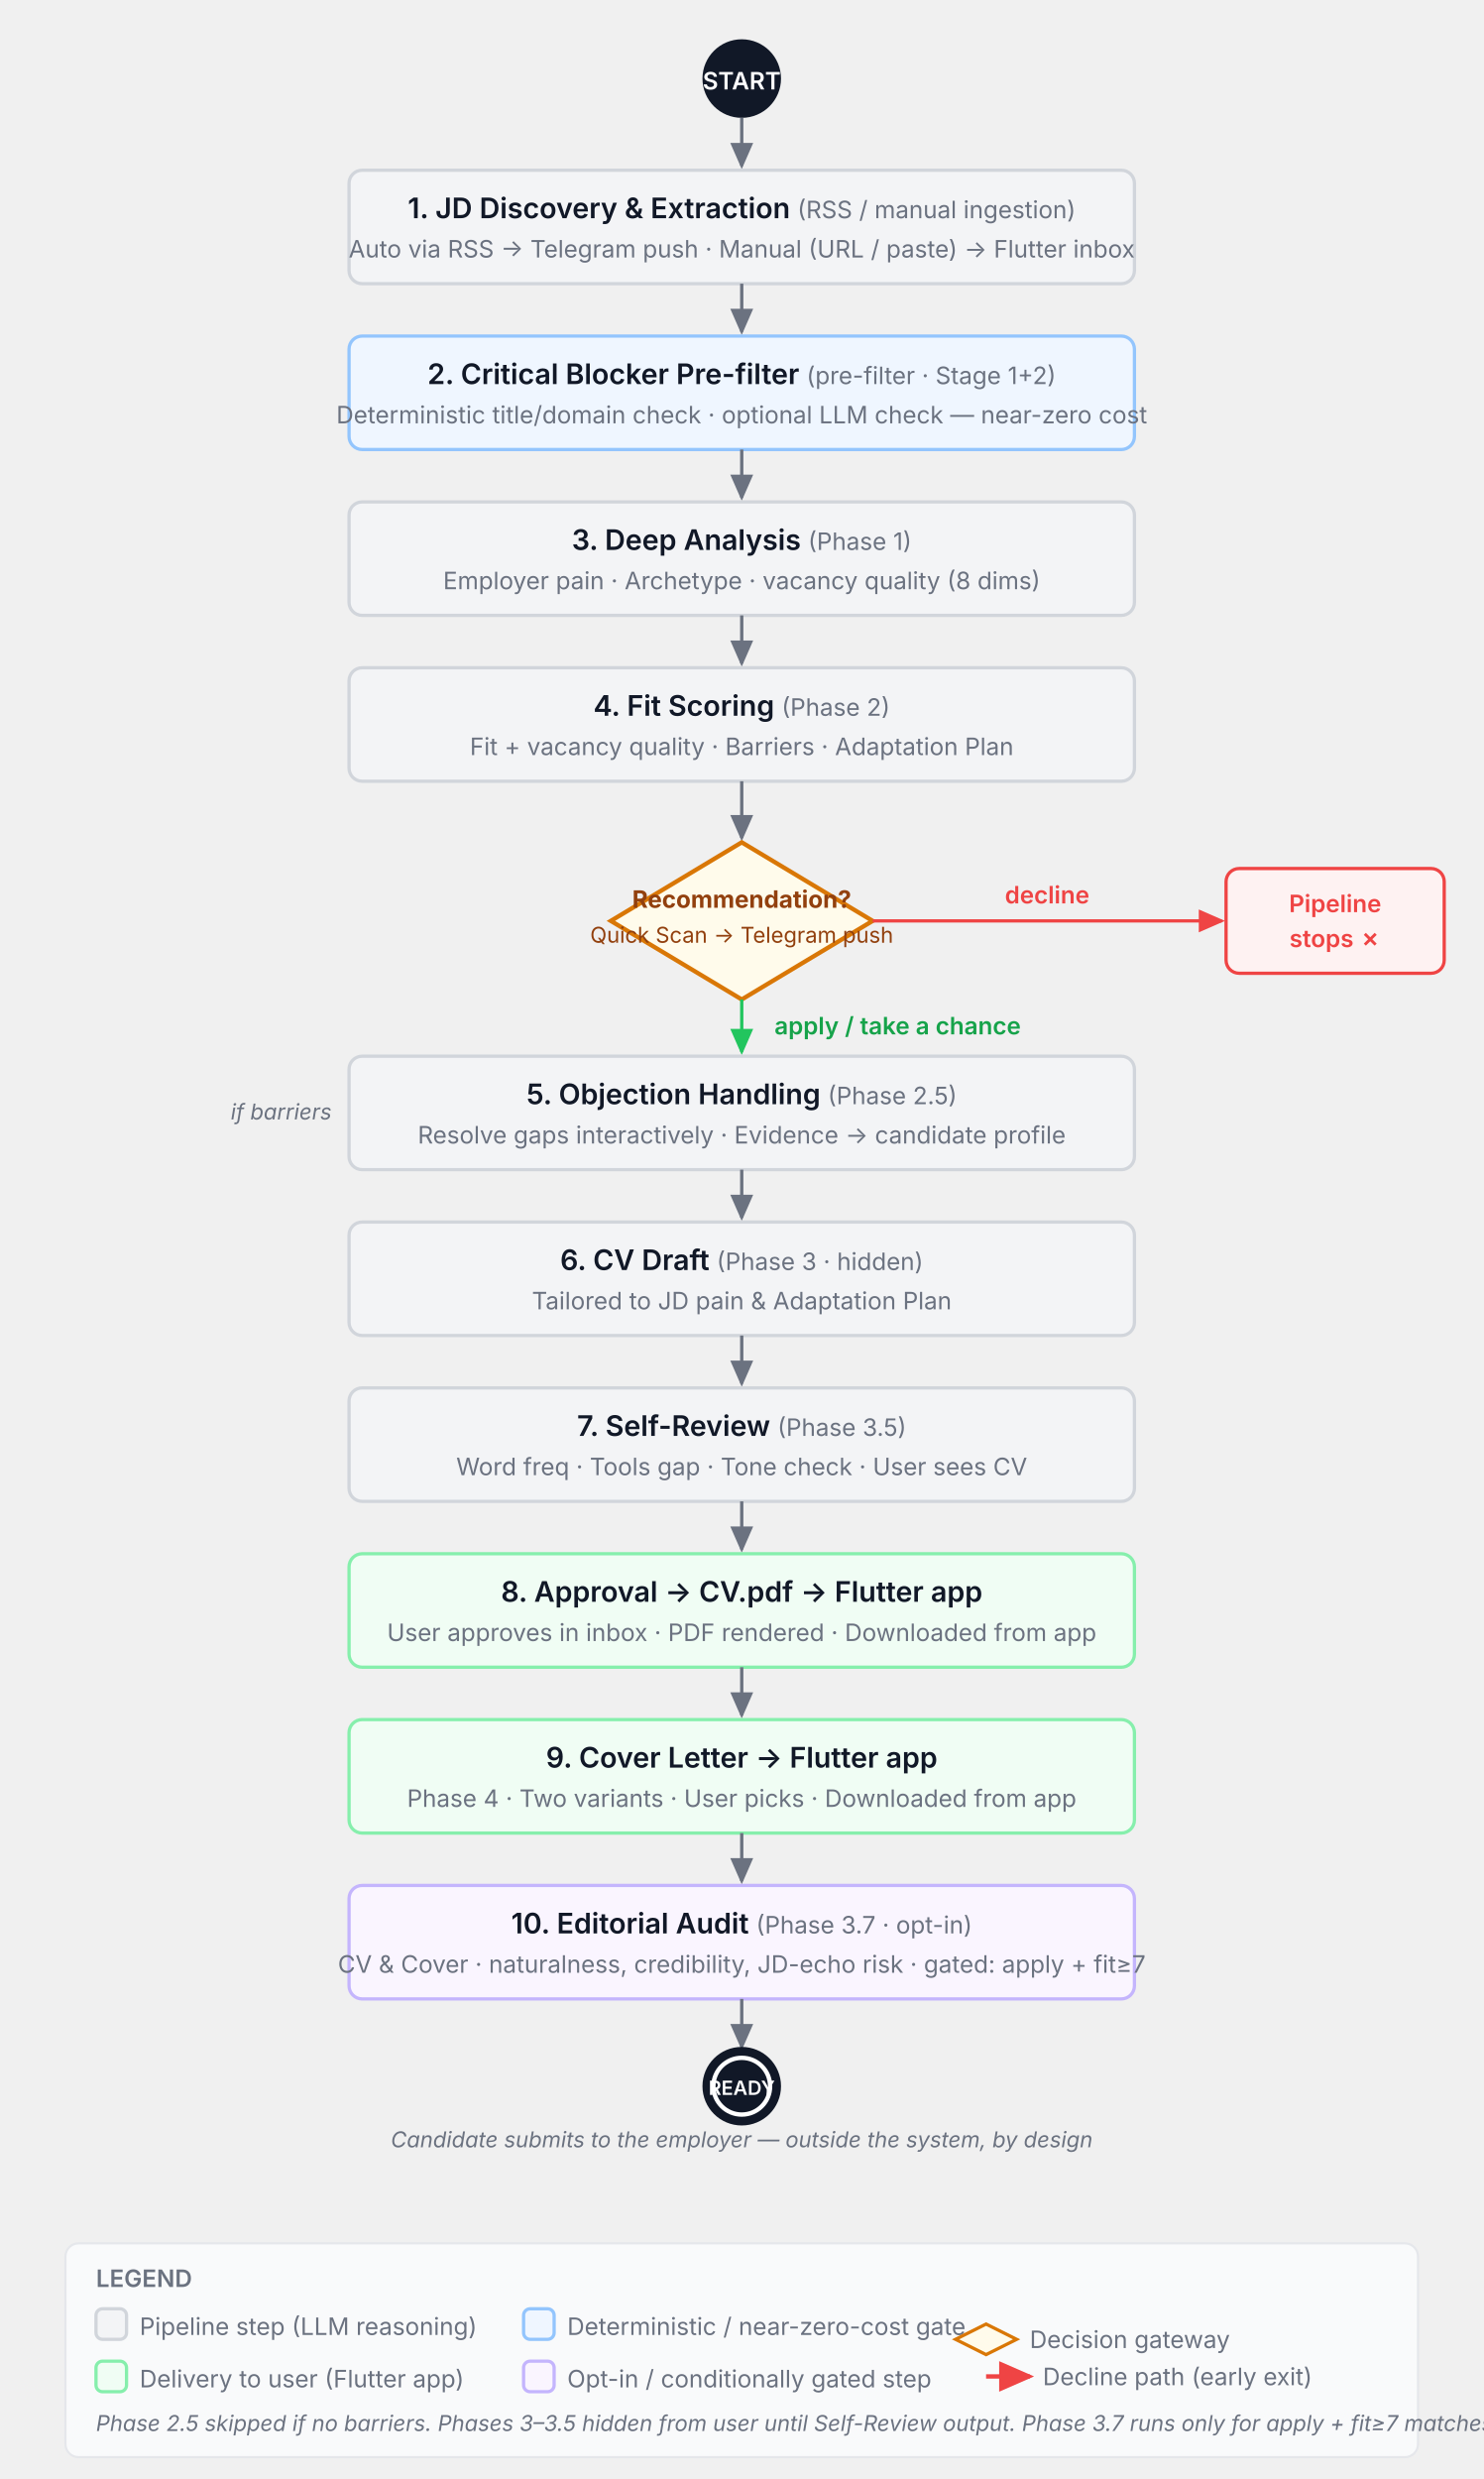
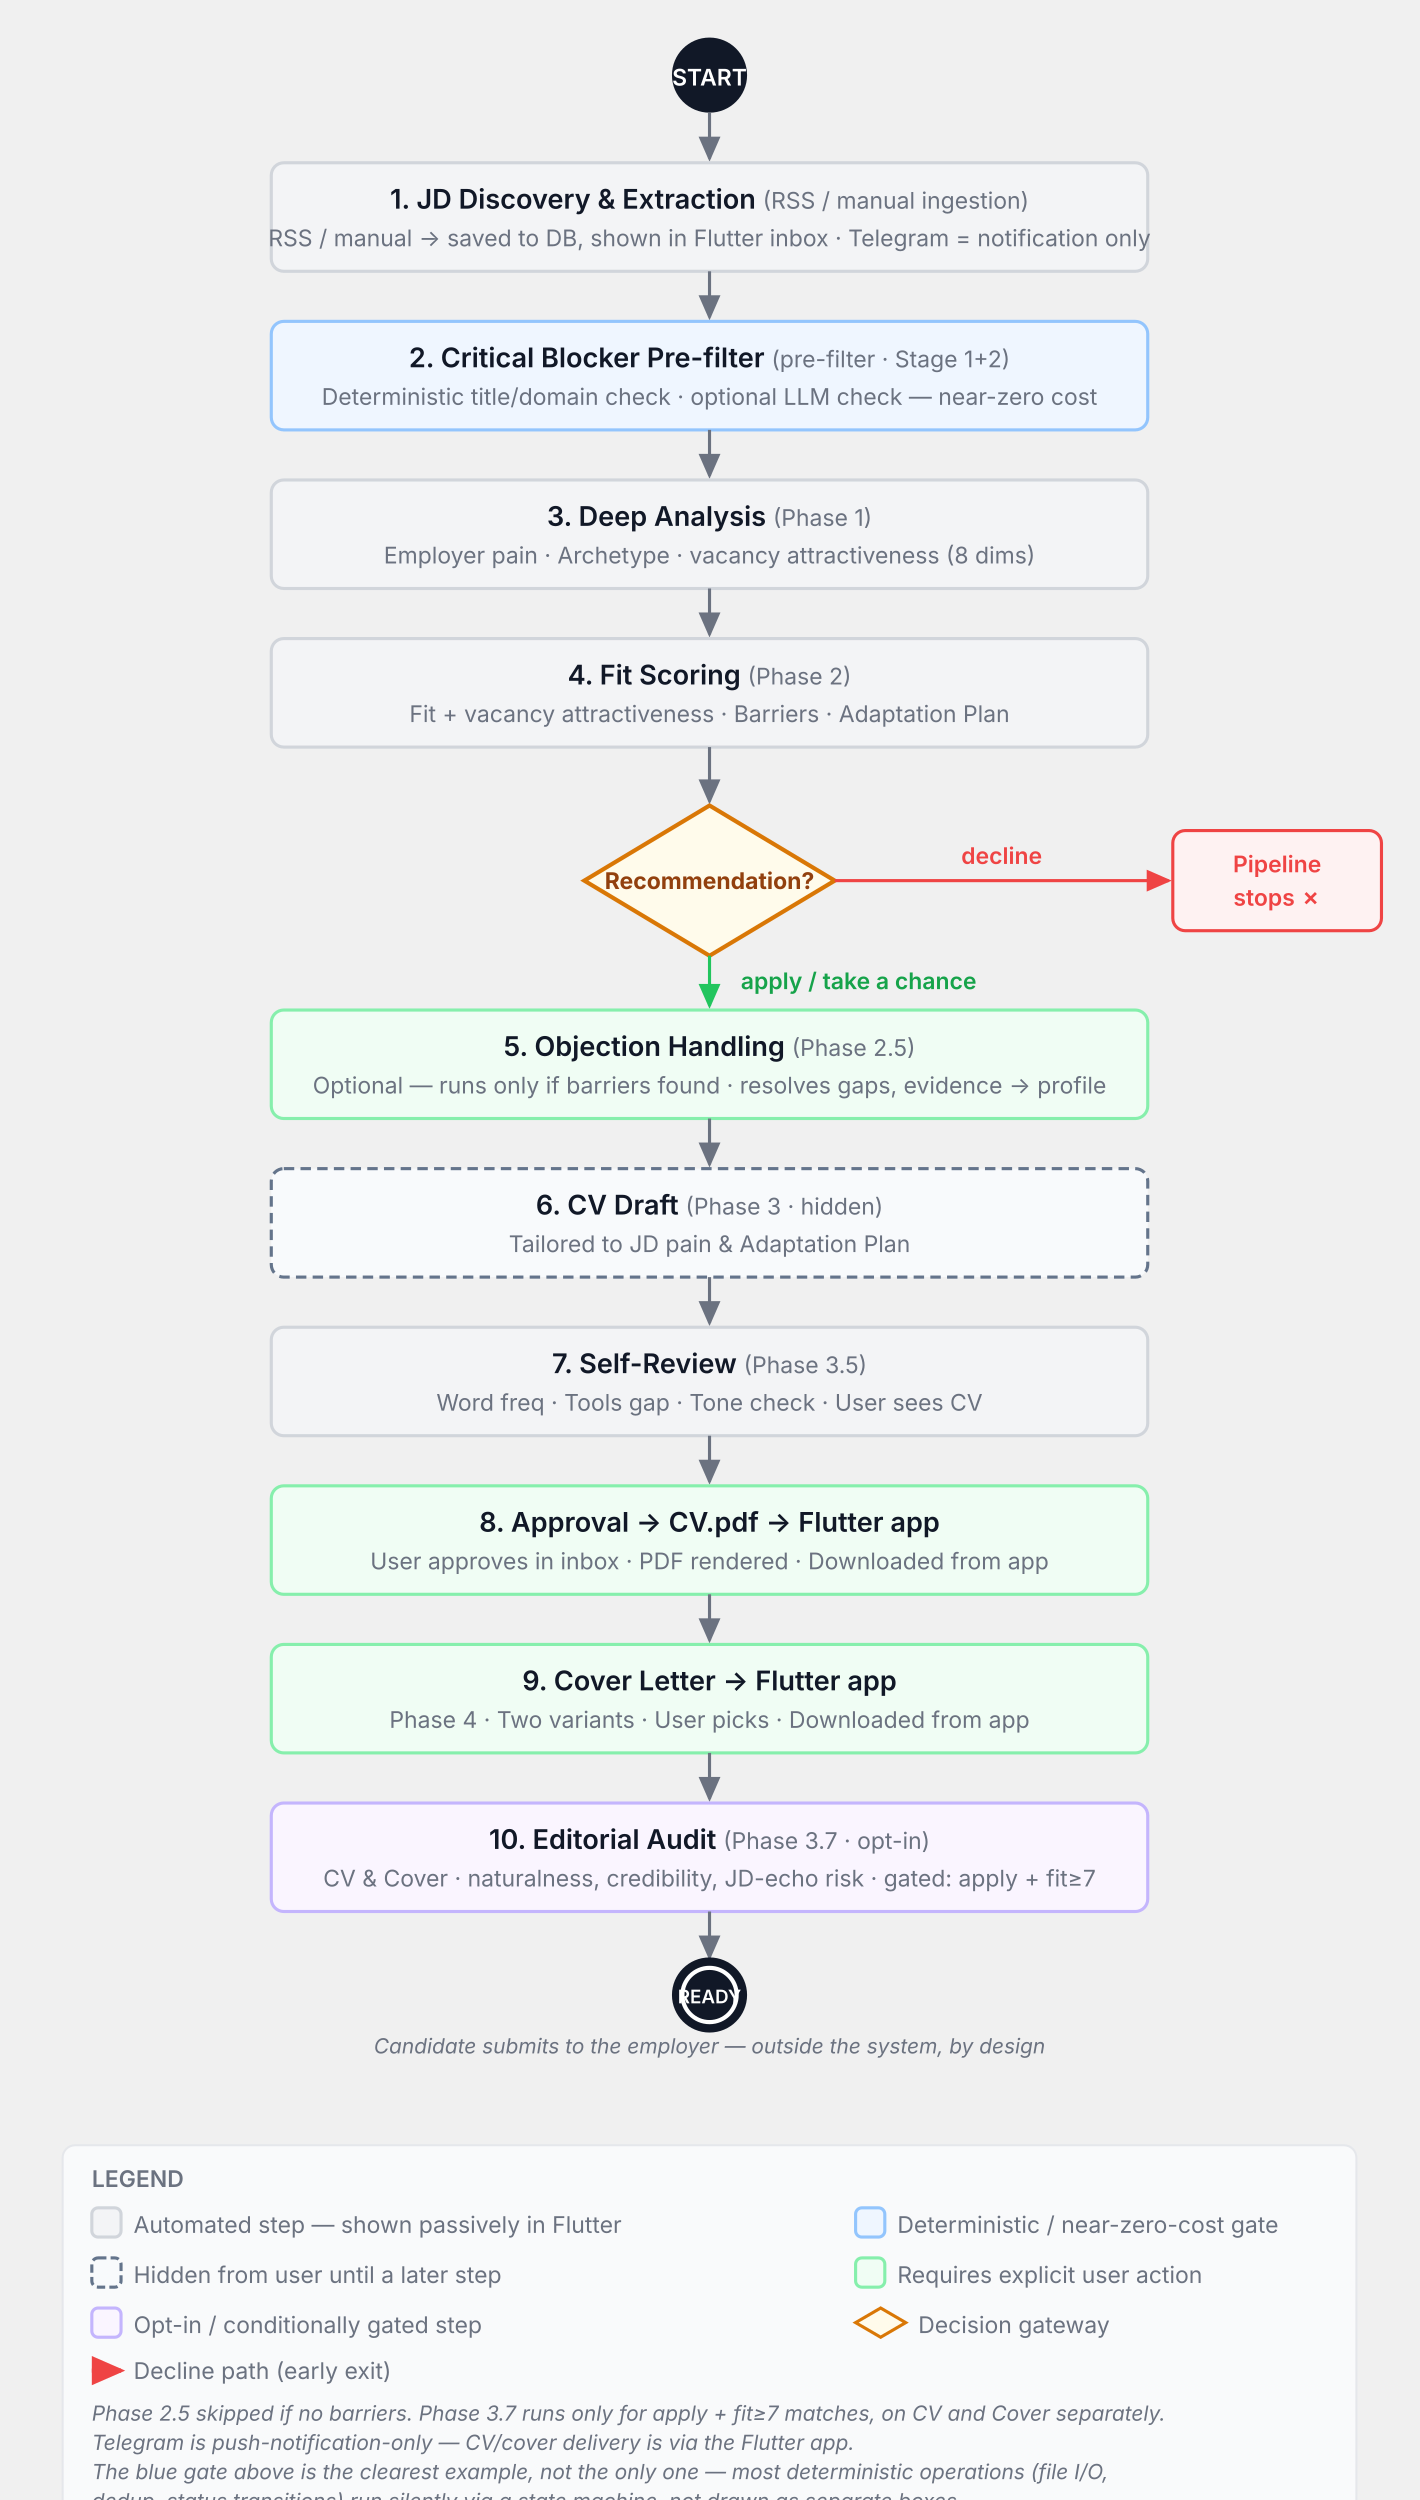
- <svg xmlns="http://www.w3.org/2000/svg" viewBox="0 0 680 1136" font-family="system-ui, -apple-system, sans-serif">
+ <svg xmlns="http://www.w3.org/2000/svg" viewBox="0 0 680 1198" font-family="system-ui, -apple-system, sans-serif">
  <defs>
    <marker id="arrow" markerWidth="8" markerHeight="8" refX="7" refY="3.5" orient="auto">
      <path d="M0,0 L0,7 L8,3.5 Z" fill="#6b7280" />
    </marker>
    <marker id="arrow-red" markerWidth="8" markerHeight="8" refX="7" refY="3.5" orient="auto">
      <path d="M0,0 L0,7 L8,3.5 Z" fill="#ef4444" />
    </marker>
    <marker id="arrow-green" markerWidth="8" markerHeight="8" refX="7" refY="3.5" orient="auto">
      <path d="M0,0 L0,7 L8,3.5 Z" fill="#22c55e" />
    </marker>
  </defs>
  <circle cx="340" cy="36" r="18" fill="#111827" />
  <text x="340" y="41" text-anchor="middle" fill="white" font-size="11" font-weight="600">START</text>
  <line x1="340" y1="54" x2="340" y2="76" stroke="#6b7280" stroke-width="1.5" marker-end="url(#arrow)" />
-   <rect x="160" y="78" width="360" height="52" rx="6" fill="#f3f4f6" stroke="#d1d5db" stroke-width="1.5" />
+   <rect x="130" y="78" width="420" height="52" rx="6" fill="#f3f4f6" stroke="#d1d5db" stroke-width="1.5" />
  <text x="340" y="100" text-anchor="middle" fill="#111827" font-size="13" font-weight="600">1. JD Discovery &amp; Extraction  <tspan fill="#6b7280" font-weight="400" font-size="11">(RSS / manual ingestion)</tspan>
  </text>
-   <text x="340" y="118" text-anchor="middle" fill="#6b7280" font-size="11">Auto via RSS → Telegram push  ·  Manual (URL / paste) → Flutter inbox</text>
+   <text x="340" y="118" text-anchor="middle" fill="#6b7280" font-size="11">RSS / manual → saved to DB, shown in Flutter inbox · Telegram = notification only</text>
  <line x1="340" y1="130" x2="340" y2="152" stroke="#6b7280" stroke-width="1.5" marker-end="url(#arrow)" />
-   <rect x="160" y="154" width="360" height="52" rx="6" fill="#eff6ff" stroke="#93c5fd" stroke-width="1.5" />
+   <rect x="130" y="154" width="420" height="52" rx="6" fill="#eff6ff" stroke="#93c5fd" stroke-width="1.5" />
  <text x="340" y="176" text-anchor="middle" fill="#111827" font-size="13" font-weight="600">2. Critical Blocker Pre-filter  <tspan fill="#6b7280" font-weight="400" font-size="11">(pre-filter · Stage 1+2)</tspan>
  </text>
  <text x="340" y="194" text-anchor="middle" fill="#6b7280" font-size="11">Deterministic title/domain check · optional LLM check — near-zero cost</text>
  <line x1="340" y1="206" x2="340" y2="228" stroke="#6b7280" stroke-width="1.5" marker-end="url(#arrow)" />
-   <rect x="160" y="230" width="360" height="52" rx="6" fill="#f3f4f6" stroke="#d1d5db" stroke-width="1.5" />
+   <rect x="130" y="230" width="420" height="52" rx="6" fill="#f3f4f6" stroke="#d1d5db" stroke-width="1.5" />
  <text x="340" y="252" text-anchor="middle" fill="#111827" font-size="13" font-weight="600">3. Deep Analysis  <tspan fill="#6b7280" font-weight="400" font-size="11">(Phase 1)</tspan>
  </text>
-   <text x="340" y="270" text-anchor="middle" fill="#6b7280" font-size="11">Employer pain · Archetype · vacancy quality (8 dims)</text>
+   <text x="340" y="270" text-anchor="middle" fill="#6b7280" font-size="11">Employer pain · Archetype · vacancy attractiveness (8 dims)</text>
  <line x1="340" y1="282" x2="340" y2="304" stroke="#6b7280" stroke-width="1.5" marker-end="url(#arrow)" />
-   <rect x="160" y="306" width="360" height="52" rx="6" fill="#f3f4f6" stroke="#d1d5db" stroke-width="1.5" />
+   <rect x="130" y="306" width="420" height="52" rx="6" fill="#f3f4f6" stroke="#d1d5db" stroke-width="1.5" />
  <text x="340" y="328" text-anchor="middle" fill="#111827" font-size="13" font-weight="600">4. Fit Scoring  <tspan fill="#6b7280" font-weight="400" font-size="11">(Phase 2)</tspan>
  </text>
-   <text x="340" y="346" text-anchor="middle" fill="#6b7280" font-size="11">Fit + vacancy quality · Barriers · Adaptation Plan</text>
+   <text x="340" y="346" text-anchor="middle" fill="#6b7280" font-size="11">Fit + vacancy attractiveness · Barriers · Adaptation Plan</text>
  <line x1="340" y1="358" x2="340" y2="384" stroke="#6b7280" stroke-width="1.5" marker-end="url(#arrow)" />
  <polygon points="340,386 400,422 340,458 280,422" fill="#fffbeb" stroke="#d97706" stroke-width="2" />
-   <text x="340" y="416" text-anchor="middle" fill="#92400e" font-size="11" font-weight="700">Recommendation?</text>
-   <text x="340" y="432" text-anchor="middle" fill="#92400e" font-size="10">Quick Scan → Telegram push</text>
+   <text x="340" y="426" text-anchor="middle" fill="#92400e" font-size="11" font-weight="700">Recommendation?</text>
  <line x1="400" y1="422" x2="560" y2="422" stroke="#ef4444" stroke-width="1.5" marker-end="url(#arrow-red)" />
  <text x="480" y="414" text-anchor="middle" fill="#ef4444" font-size="11" font-weight="600">decline</text>
  <rect x="562" y="398" width="100" height="48" rx="6" fill="#fef2f2" stroke="#ef4444" stroke-width="1.5" />
  <text x="612" y="418" text-anchor="middle" fill="#ef4444" font-size="11" font-weight="600">Pipeline</text>
  <text x="612" y="434" text-anchor="middle" fill="#ef4444" font-size="11" font-weight="600">stops ✗</text>
  <line x1="340" y1="458" x2="340" y2="482" stroke="#22c55e" stroke-width="1.5" marker-end="url(#arrow-green)" />
  <text x="355" y="474" fill="#16a34a" font-size="11" font-weight="600">apply / take a chance</text>
-   <rect x="160" y="484" width="360" height="52" rx="6" fill="#f3f4f6" stroke="#d1d5db" stroke-width="1.5" />
+   <rect x="130" y="484" width="420" height="52" rx="6" fill="#f0fdf4" stroke="#86efac" stroke-width="1.5" />
  <text x="340" y="506" text-anchor="middle" fill="#111827" font-size="13" font-weight="600">5. Objection Handling  <tspan fill="#6b7280" font-weight="400" font-size="11">(Phase 2.5)</tspan>
  </text>
-   <text x="340" y="524" text-anchor="middle" fill="#6b7280" font-size="11">Resolve gaps interactively · Evidence → candidate profile</text>
-   <text x="152" y="513" text-anchor="end" fill="#6b7280" font-size="10" font-style="italic">if barriers</text>
+   <text x="340" y="524" text-anchor="middle" fill="#6b7280" font-size="11">Optional — runs only if barriers found · resolves gaps, evidence → profile</text>
  <line x1="340" y1="536" x2="340" y2="558" stroke="#6b7280" stroke-width="1.5" marker-end="url(#arrow)" />
-   <rect x="160" y="560" width="360" height="52" rx="6" fill="#f3f4f6" stroke="#d1d5db" stroke-width="1.5" />
+   <rect x="130" y="560" width="420" height="52" rx="6" fill="#f8fafc" stroke="#64748b" stroke-width="1.5" stroke-dasharray="5,3" />
  <text x="340" y="582" text-anchor="middle" fill="#111827" font-size="13" font-weight="600">6. CV Draft  <tspan fill="#6b7280" font-weight="400" font-size="11">(Phase 3 · hidden)</tspan>
  </text>
  <text x="340" y="600" text-anchor="middle" fill="#6b7280" font-size="11">Tailored to JD pain &amp; Adaptation Plan</text>
  <line x1="340" y1="612" x2="340" y2="634" stroke="#6b7280" stroke-width="1.5" marker-end="url(#arrow)" />
-   <rect x="160" y="636" width="360" height="52" rx="6" fill="#f3f4f6" stroke="#d1d5db" stroke-width="1.5" />
+   <rect x="130" y="636" width="420" height="52" rx="6" fill="#f3f4f6" stroke="#d1d5db" stroke-width="1.5" />
  <text x="340" y="658" text-anchor="middle" fill="#111827" font-size="13" font-weight="600">7. Self-Review  <tspan fill="#6b7280" font-weight="400" font-size="11">(Phase 3.5)</tspan>
  </text>
  <text x="340" y="676" text-anchor="middle" fill="#6b7280" font-size="11">Word freq · Tools gap · Tone check · User sees CV</text>
  <line x1="340" y1="688" x2="340" y2="710" stroke="#6b7280" stroke-width="1.5" marker-end="url(#arrow)" />
-   <rect x="160" y="712" width="360" height="52" rx="6" fill="#f0fdf4" stroke="#86efac" stroke-width="1.5" />
+   <rect x="130" y="712" width="420" height="52" rx="6" fill="#f0fdf4" stroke="#86efac" stroke-width="1.5" />
  <text x="340" y="734" text-anchor="middle" fill="#111827" font-size="13" font-weight="600">8. Approval → CV.pdf → Flutter app</text>
  <text x="340" y="752" text-anchor="middle" fill="#6b7280" font-size="11">User approves in inbox · PDF rendered · Downloaded from app</text>
  <line x1="340" y1="764" x2="340" y2="786" stroke="#6b7280" stroke-width="1.5" marker-end="url(#arrow)" />
-   <rect x="160" y="788" width="360" height="52" rx="6" fill="#f0fdf4" stroke="#86efac" stroke-width="1.5" />
+   <rect x="130" y="788" width="420" height="52" rx="6" fill="#f0fdf4" stroke="#86efac" stroke-width="1.5" />
  <text x="340" y="810" text-anchor="middle" fill="#111827" font-size="13" font-weight="600">9. Cover Letter → Flutter app</text>
  <text x="340" y="828" text-anchor="middle" fill="#6b7280" font-size="11">Phase 4 · Two variants · User picks · Downloaded from app</text>
  <line x1="340" y1="840" x2="340" y2="862" stroke="#6b7280" stroke-width="1.5" marker-end="url(#arrow)" />
-   <rect x="160" y="864" width="360" height="52" rx="6" fill="#faf5ff" stroke="#c4b5fd" stroke-width="1.5" />
+   <rect x="130" y="864" width="420" height="52" rx="6" fill="#faf5ff" stroke="#c4b5fd" stroke-width="1.5" />
  <text x="340" y="886" text-anchor="middle" fill="#111827" font-size="13" font-weight="600">10. Editorial Audit  <tspan fill="#6b7280" font-weight="400" font-size="11">(Phase 3.7 · opt-in)</tspan>
  </text>
  <text x="340" y="904" text-anchor="middle" fill="#6b7280" font-size="11">CV &amp; Cover · naturalness, credibility, JD-echo risk · gated: apply + fit≥7</text>
  <line x1="340" y1="916" x2="340" y2="938" stroke="#6b7280" stroke-width="1.5" marker-end="url(#arrow)" />
  <circle cx="340" cy="956" r="18" fill="#111827" />
  <circle cx="340" cy="956" r="13" fill="none" stroke="white" stroke-width="2" />
  <text x="340" y="960" text-anchor="middle" fill="white" font-size="9" font-weight="600">READY</text>
  <text x="340" y="984" text-anchor="middle" fill="#6b7280" font-size="10" font-style="italic">Candidate submits to the employer — outside the system, by design</text>
-   <rect x="30" y="1028" width="620" height="98" rx="6" fill="#f9fafb" stroke="#e5e7eb" stroke-width="1" />
+   <rect x="30" y="1028" width="620" height="192" rx="6" fill="#f9fafb" stroke="#e5e7eb" stroke-width="1" />
  <text x="44" y="1048" fill="#6b7280" font-size="11" font-weight="600">LEGEND</text>
  <rect x="44" y="1058" width="14" height="14" rx="3" fill="#f3f4f6" stroke="#d1d5db" stroke-width="1.5" />
-   <text x="64" y="1070" fill="#6b7280" font-size="11">Pipeline step (LLM reasoning)</text>
-   <rect x="240" y="1058" width="14" height="14" rx="3" fill="#eff6ff" stroke="#93c5fd" stroke-width="1.5" />
-   <text x="260" y="1070" fill="#6b7280" font-size="11">Deterministic / near-zero-cost gate</text>
-   <polygon points="452,1065 466,1072 452,1079 438,1072" fill="#fffbeb" stroke="#d97706" stroke-width="1.5" />
-   <text x="472" y="1076" fill="#6b7280" font-size="11">Decision gateway</text>
-   <rect x="44" y="1082" width="14" height="14" rx="3" fill="#f0fdf4" stroke="#86efac" stroke-width="1.5" />
-   <text x="64" y="1094" fill="#6b7280" font-size="11">Delivery to user (Flutter app)</text>
-   <rect x="240" y="1082" width="14" height="14" rx="3" fill="#faf5ff" stroke="#c4b5fd" stroke-width="1.5" />
-   <text x="260" y="1094" fill="#6b7280" font-size="11">Opt-in / conditionally gated step</text>
-   <line x1="452" y1="1089" x2="472" y2="1089" stroke="#ef4444" stroke-width="2" marker-end="url(#arrow-red)" />
-   <text x="478" y="1093" fill="#6b7280" font-size="11">Decline path (early exit)</text>
-   <text x="44" y="1114" fill="#6b7280" font-size="10" font-style="italic">Phase 2.5 skipped if no barriers. Phases 3–3.5 hidden from user until Self-Review output. Phase 3.7 runs only for apply + fit≥7 matches, on CV and Cover separately. Telegram is push-notification-only — CV/cover delivery is via the Flutter app.</text>
+   <text x="64" y="1070" fill="#6b7280" font-size="11">Automated step — shown passively in Flutter</text>
+   <rect x="410" y="1058" width="14" height="14" rx="3" fill="#eff6ff" stroke="#93c5fd" stroke-width="1.5" />
+   <text x="430" y="1070" fill="#6b7280" font-size="11">Deterministic / near-zero-cost gate</text>
+   <rect x="44" y="1082" width="14" height="14" rx="3" fill="#f8fafc" stroke="#64748b" stroke-width="1.5" stroke-dasharray="4,2" />
+   <text x="64" y="1094" fill="#6b7280" font-size="11">Hidden from user until a later step</text>
+   <rect x="410" y="1082" width="14" height="14" rx="3" fill="#f0fdf4" stroke="#86efac" stroke-width="1.5" />
+   <text x="430" y="1094" fill="#6b7280" font-size="11">Requires explicit user action</text>
+   <rect x="44" y="1106" width="14" height="14" rx="3" fill="#faf5ff" stroke="#c4b5fd" stroke-width="1.5" />
+   <text x="64" y="1118" fill="#6b7280" font-size="11">Opt-in / conditionally gated step</text>
+   <polygon points="422,1106 434,1113 422,1120 410,1113" fill="#fffbeb" stroke="#d97706" stroke-width="1.5" />
+   <text x="440" y="1118" fill="#6b7280" font-size="11">Decision gateway</text>
+   <line x1="44" y1="1136" x2="58" y2="1136" stroke="#ef4444" stroke-width="2" marker-end="url(#arrow-red)" />
+   <text x="64" y="1140" fill="#6b7280" font-size="11">Decline path (early exit)</text>
+   <text x="44" y="1160" fill="#6b7280" font-size="10" font-style="italic">Phase 2.5 skipped if no barriers. Phase 3.7 runs only for apply + fit≥7 matches, on CV and Cover separately.</text>
+   <text x="44" y="1174" fill="#6b7280" font-size="10" font-style="italic">Telegram is push-notification-only — CV/cover delivery is via the Flutter app.</text>
+   <text x="44" y="1188" fill="#6b7280" font-size="10" font-style="italic">The blue gate above is the clearest example, not the only one — most deterministic operations (file I/O,</text>
+   <text x="44" y="1202" fill="#6b7280" font-size="10" font-style="italic">dedup, status transitions) run silently via a state machine, not drawn as separate boxes.</text>
</svg>
